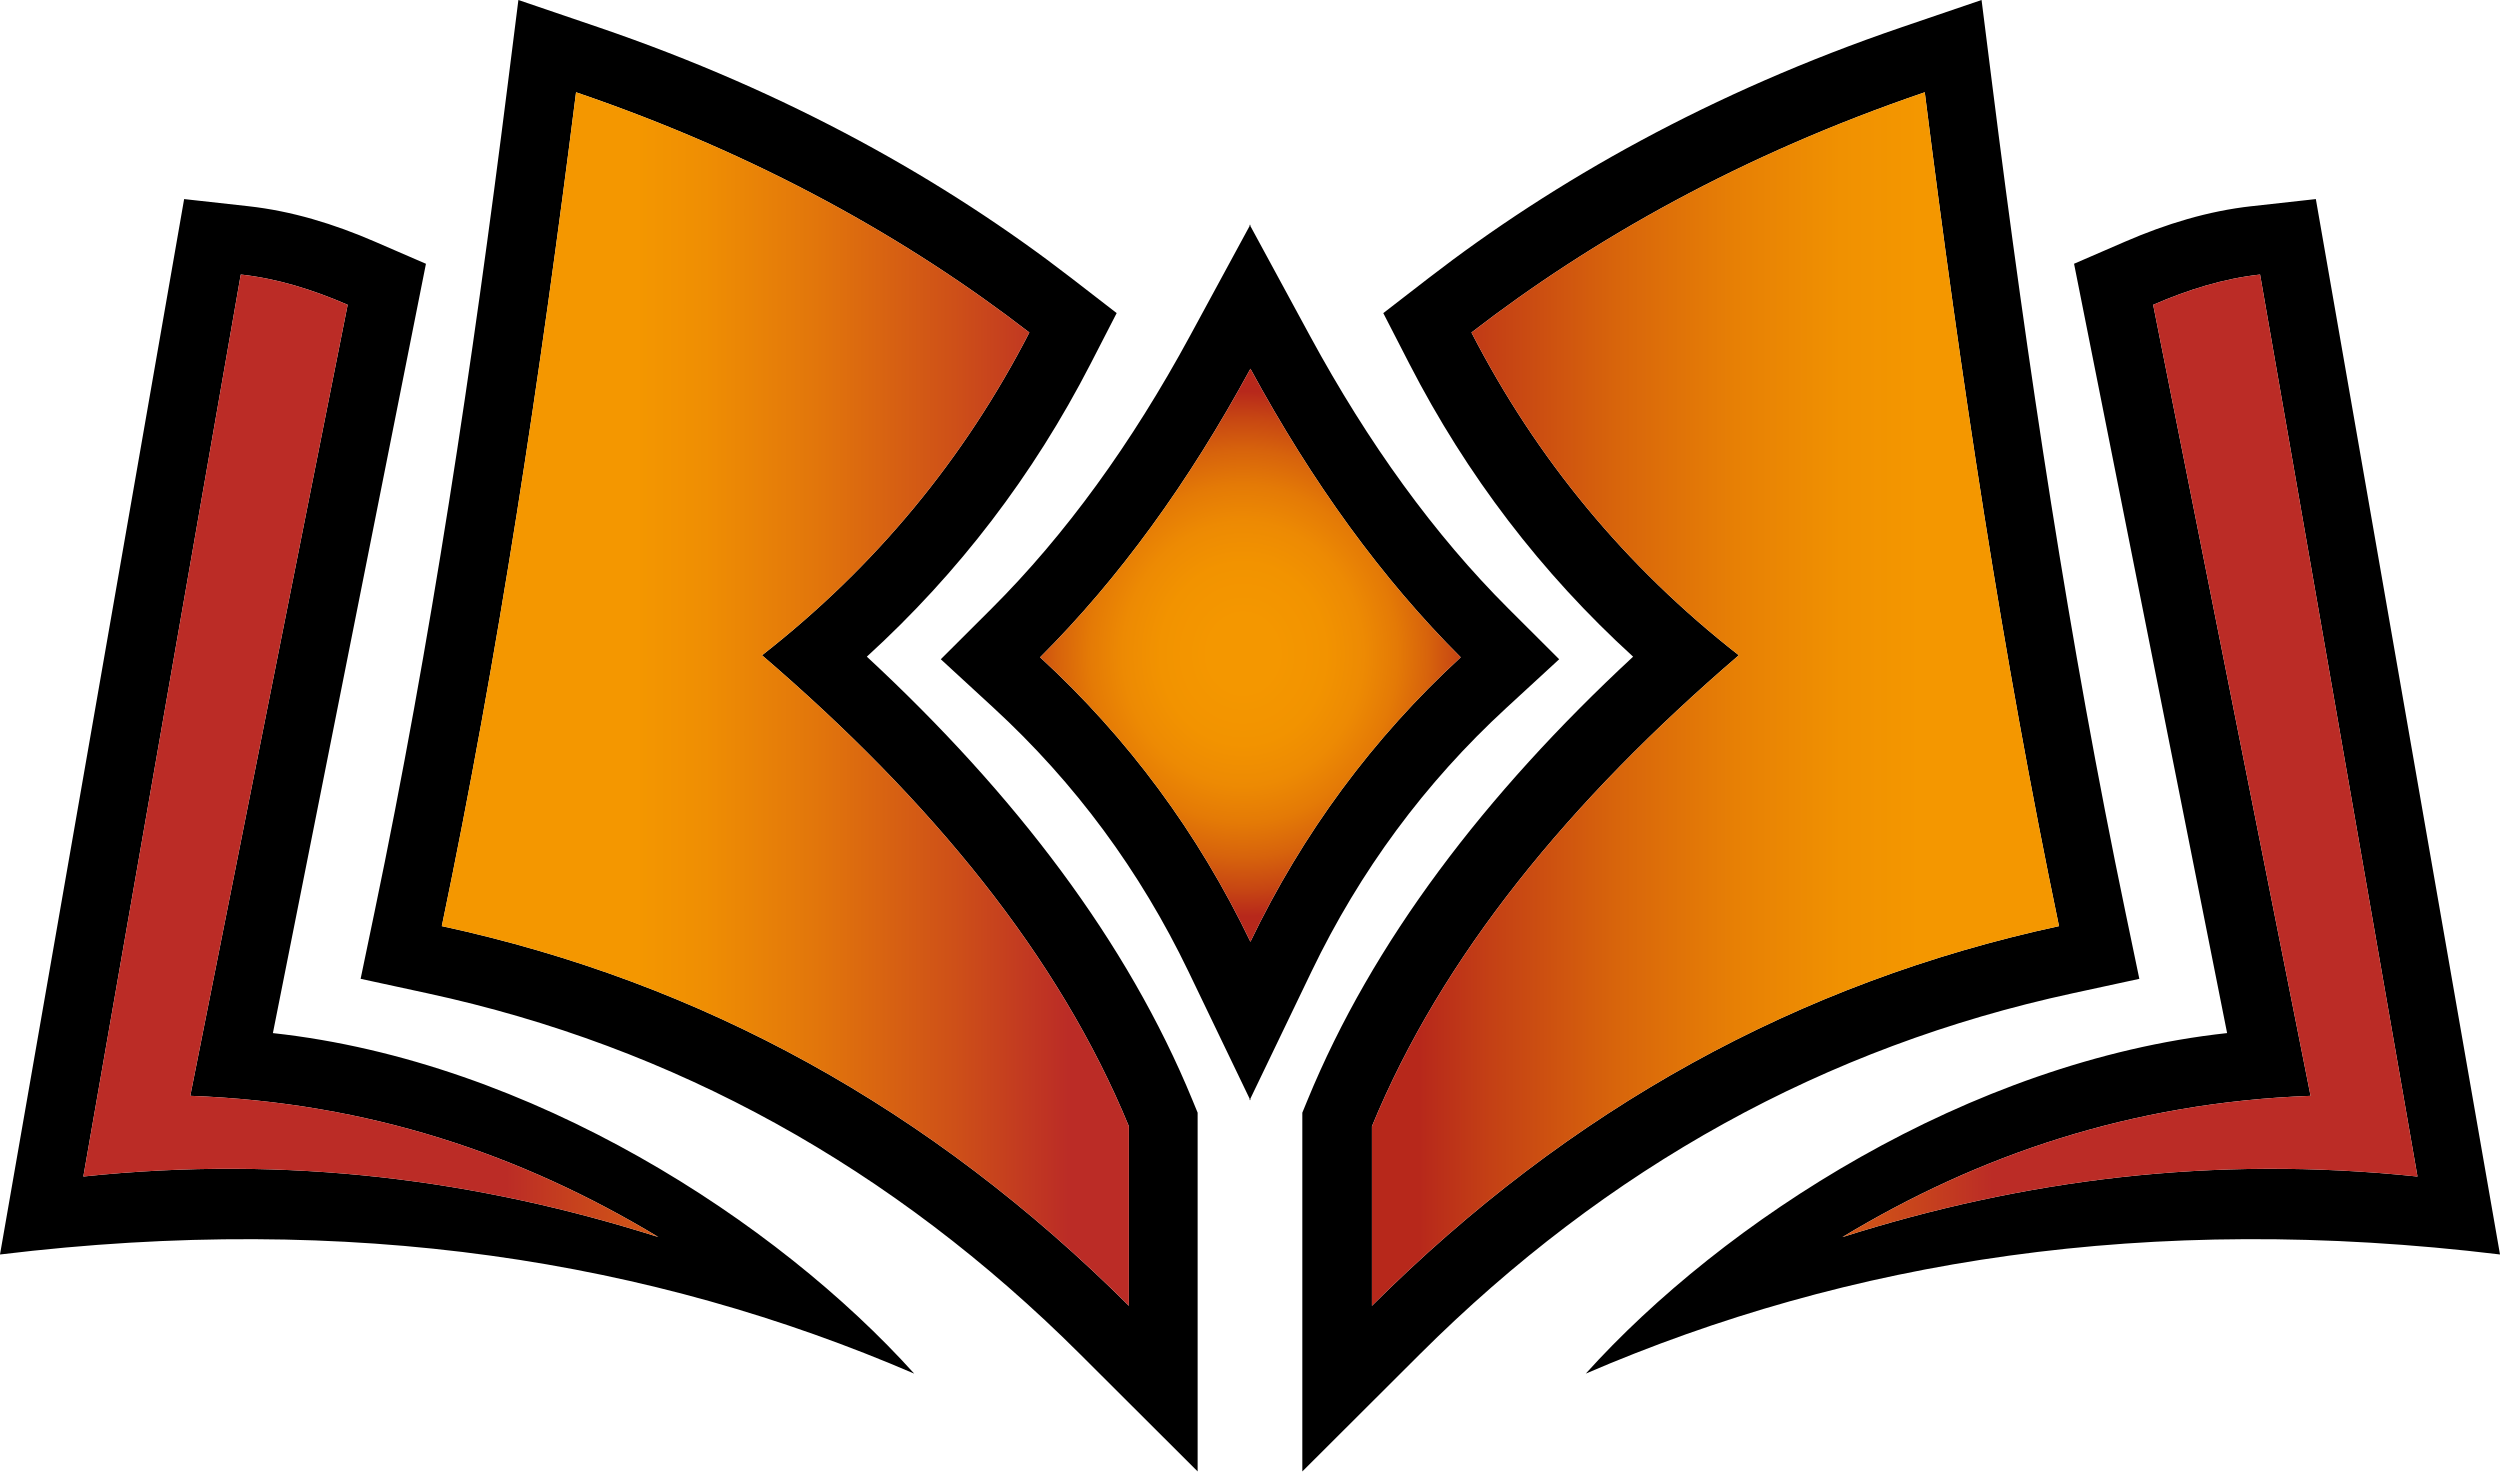
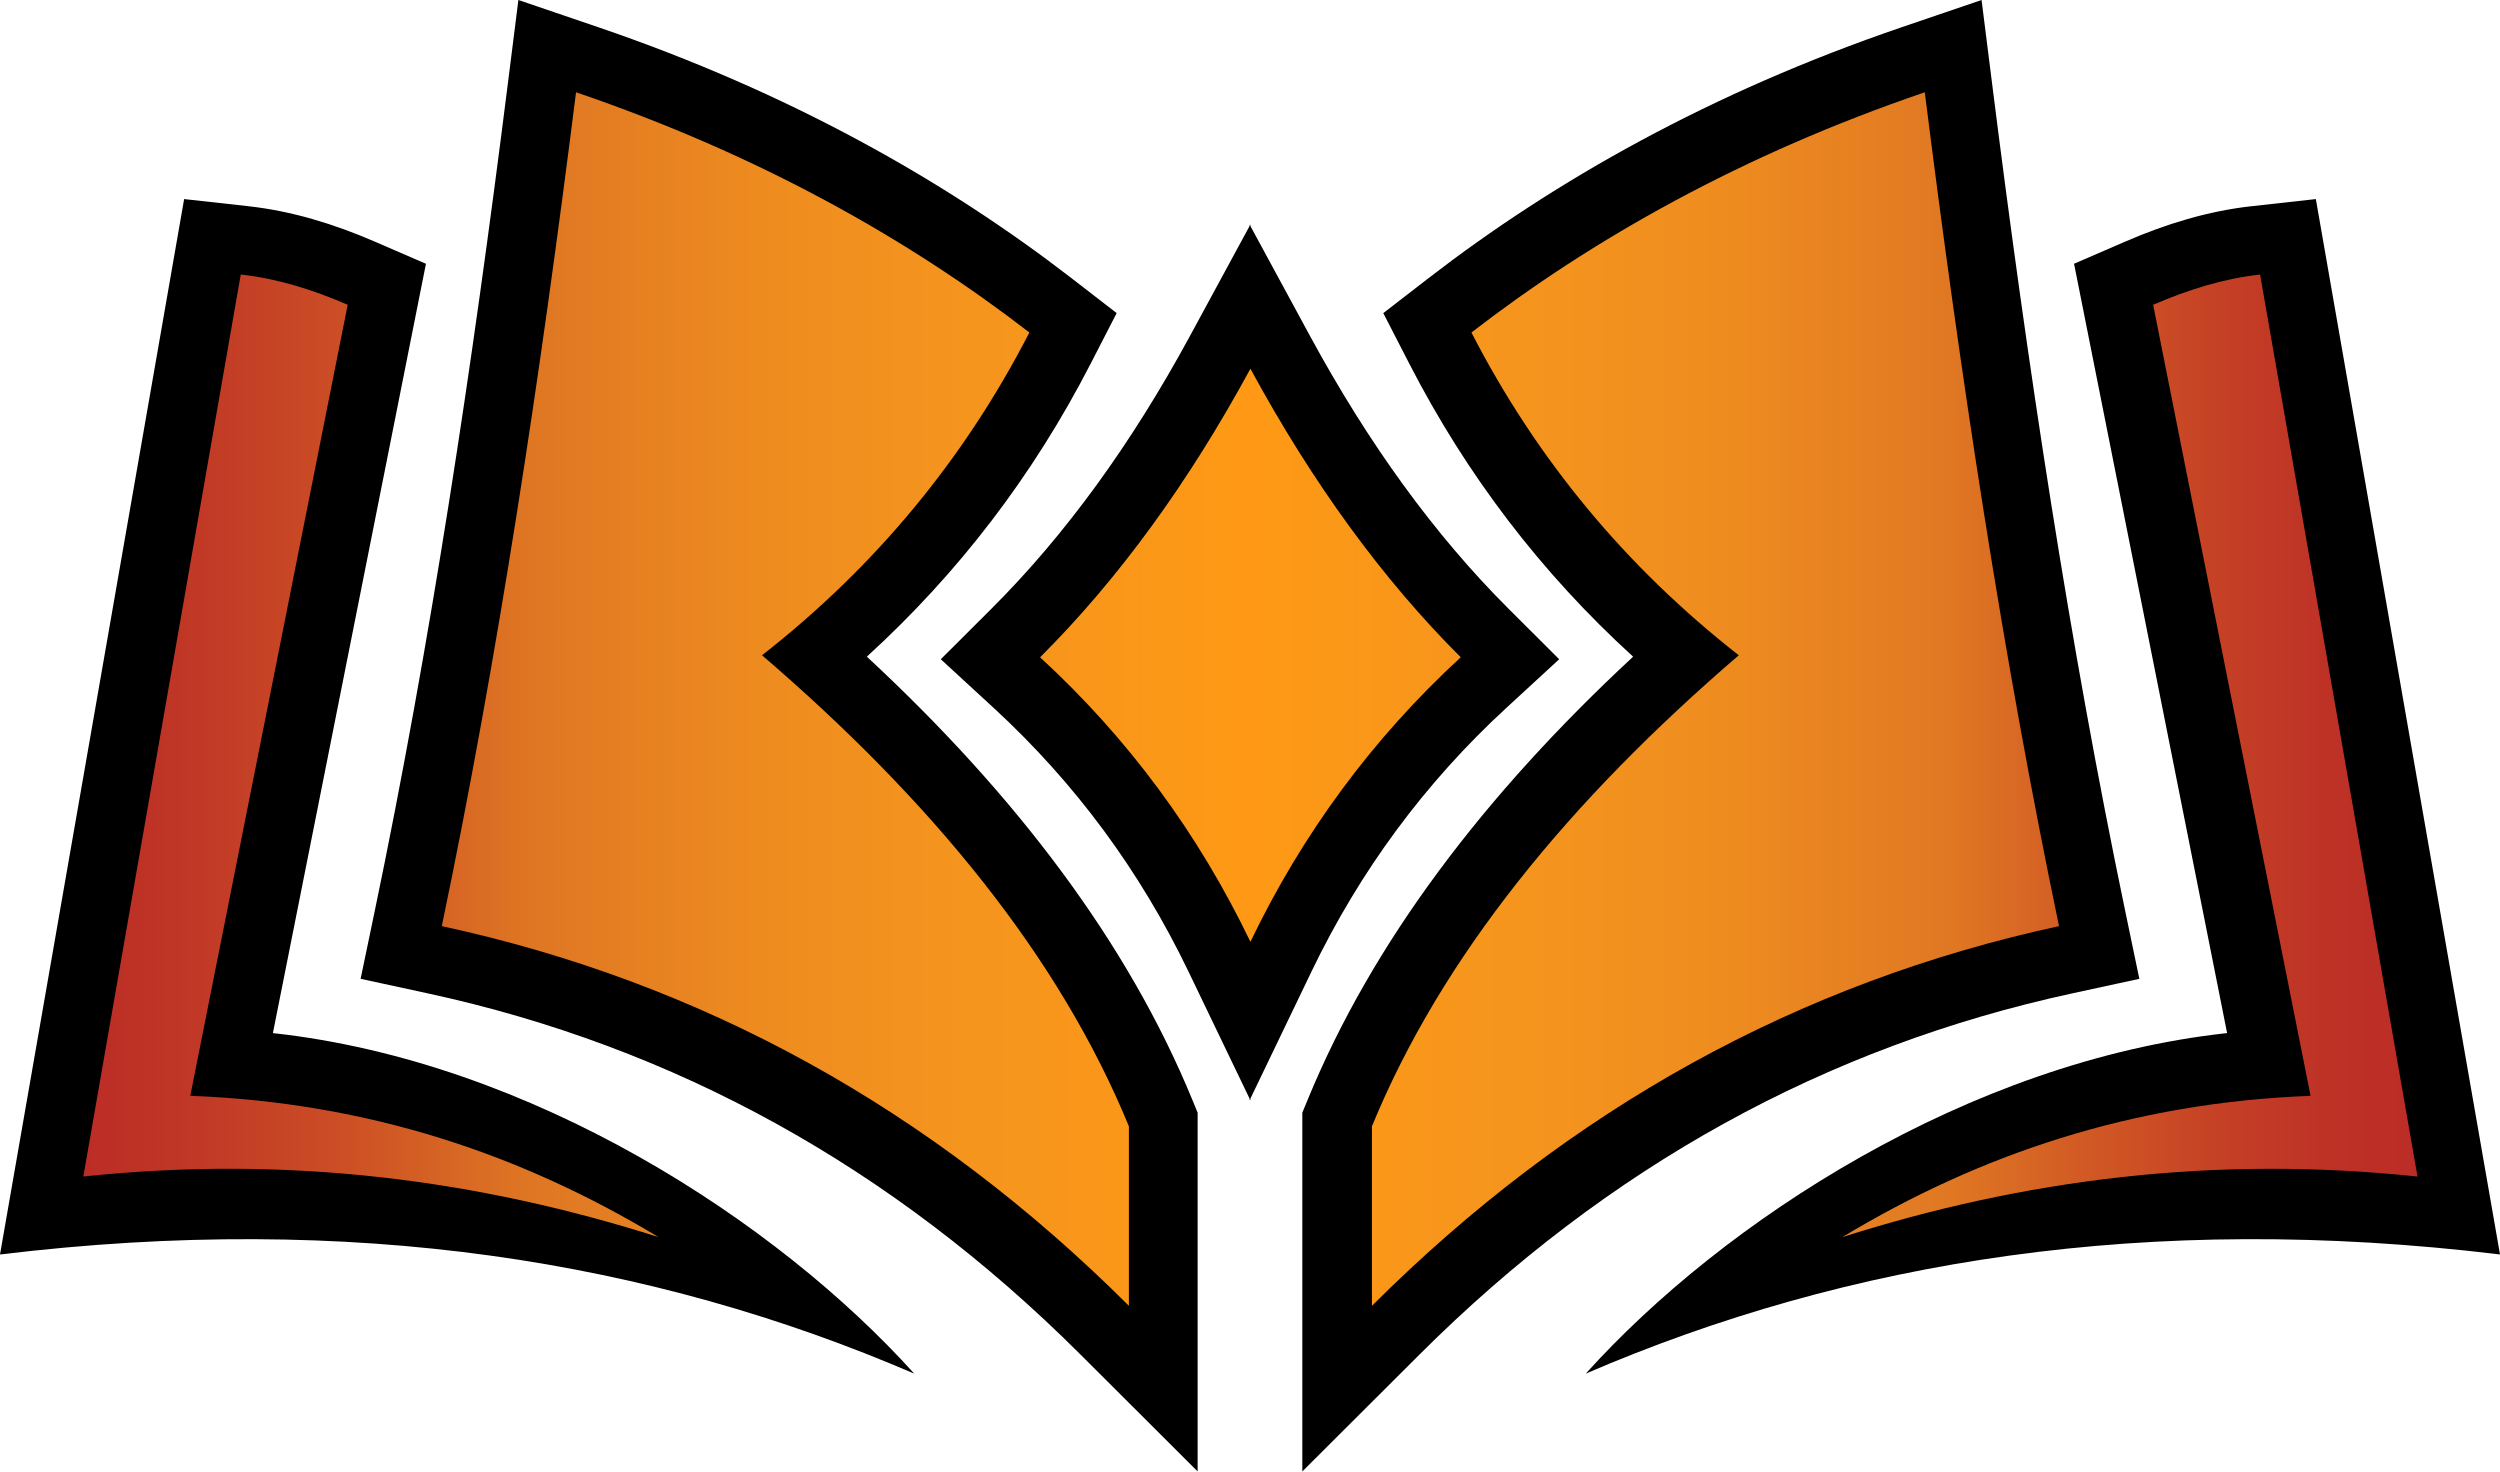
- <svg xmlns="http://www.w3.org/2000/svg" id="Layer_2" width="1080.36" height="635.88" viewBox="0 0 1080.36 635.88">
-   <defs>
-     <style>.cls-1{fill:url(#linear-gradient-3);}.cls-1,.cls-2,.cls-3,.cls-4{fill-rule:evenodd;}.cls-2{fill:url(#linear-gradient-2);}.cls-3{fill:url(#radial-gradient);}.cls-4{fill:url(#linear-gradient);}</style>
-     <radialGradient id="radial-gradient" cx="537.249" cy="282.498" fx="537.249" fy="282.498" r="120.209" gradientTransform="translate(0 -27.52223) scale(1 1.09742)" gradientUnits="userSpaceOnUse">
-       <stop offset=".116" stop-color="#f49700" />
-       <stop offset=".297" stop-color="#f29300" />
-       <stop offset=".433" stop-color="#ed8a03" />
-       <stop offset=".554" stop-color="#e47a06" />
-       <stop offset=".667" stop-color="#d7630c" />
-       <stop offset=".773" stop-color="#c74613" />
-       <stop offset=".86" stop-color="#b7281b" />
-     </radialGradient>
-     <linearGradient id="linear-gradient" x1="190.483" y1="302.09" x2="487.403" y2="302.09" gradientUnits="userSpaceOnUse">
-       <stop offset=".284" stop-color="#f49700" />
-       <stop offset=".385" stop-color="#ef8e03" />
-       <stop offset=".546" stop-color="#e2760b" />
-       <stop offset=".747" stop-color="#ce5018" />
-       <stop offset=".913" stop-color="#bb2c26" />
-     </linearGradient>
-     <linearGradient id="linear-gradient-2" x1="592.433" y1="302.09" x2="889.353" y2="302.09" gradientUnits="userSpaceOnUse">
-       <stop offset=".07" stop-color="#b7281b" />
-       <stop offset=".174" stop-color="#c44015" />
-       <stop offset=".359" stop-color="#d8650b" />
-       <stop offset=".532" stop-color="#e78005" />
-       <stop offset=".684" stop-color="#f09101" />
-       <stop offset=".8" stop-color="#f49700" />
-     </linearGradient>
-     <linearGradient id="linear-gradient-3" x1="38.26" y1="326.615" x2="1041.597" y2="326.615" gradientUnits="userSpaceOnUse">
-       <stop offset=".18" stop-color="#bb2c26" />
-       <stop offset=".21" stop-color="#c7421d" />
-       <stop offset=".259" stop-color="#d76113" />
-       <stop offset=".311" stop-color="#e3780a" />
-       <stop offset=".366" stop-color="#ec8904" />
-       <stop offset=".426" stop-color="#f29301" />
-       <stop offset=".5" stop-color="#f49700" />
-       <stop offset=".574" stop-color="#f29301" />
-       <stop offset=".634" stop-color="#ec8904" />
-       <stop offset=".689" stop-color="#e3780a" />
-       <stop offset=".741" stop-color="#d76113" />
-       <stop offset=".79" stop-color="#c7421d" />
-       <stop offset=".82" stop-color="#bb2c26" />
+ <svg xmlns="http://www.w3.org/2000/svg" id="Layer_2" data-name="Layer 2" viewBox="0 0 1080.36 635.88" version="1.1" width="1080.36" height="635.88">
+   <defs id="defs16">
+     <style id="style1">
+       .cls-1, .cls-2 {
+         fill-rule: evenodd;
+         stroke-width: 0px;
+       }
+ 
+       .cls-2 {
+         fill: url(#linear-gradient);
+       }
+     </style>
+     <linearGradient id="linear-gradient" x1="-419.63" y1="859.88" x2="-418.63" y2="859.88" gradientTransform="matrix(1008.69,0,0,-524.42,423311.13,451238.69)" gradientUnits="userSpaceOnUse">
+       <stop offset="0" stop-color="#bb2c26" id="stop1" />
+       <stop offset=".04" stop-color="#bf3526" id="stop2" />
+       <stop offset=".11" stop-color="#cb4d25" id="stop3" />
+       <stop offset=".19" stop-color="#de7523" id="stop4" />
+       <stop offset=".21" stop-color="#e17a23" id="stop5" />
+       <stop offset=".29" stop-color="#ee8b1f" id="stop6" />
+       <stop offset=".38" stop-color="#f5951e" id="stop7" />
+       <stop offset=".5" stop-color="#ff9915" id="stop8" />
+       <stop offset=".62" stop-color="#f5951e" id="stop9" />
+       <stop offset=".71" stop-color="#ee8b1f" id="stop10" />
+       <stop offset=".79" stop-color="#e17a23" id="stop11" />
+       <stop offset=".8" stop-color="#e07823" id="stop12" />
+       <stop offset=".85" stop-color="#d35d24" id="stop13" />
+       <stop offset=".91" stop-color="#c64225" id="stop14" />
+       <stop offset=".96" stop-color="#be3226" id="stop15" />
+       <stop offset="1" stop-color="#bb2c26" id="stop16" />
    </linearGradient>
  </defs>
-   <g id="m">
-     <path d="M374.6,283.77c39.74-36.25,71.93-78.44,96.66-126.5l11.3-21.97-19.56-15.12c-54.48-42.08-122.03-80.3-204.47-108.42L224.02,0l-4.56,36.16c-15.36,122.13-33.37,241.75-57.61,357.97l-6.01,28.86,28.8,6.24c106.78,23.1,200.92,74.96,282.23,156.07l50.68,50.57v-155.03l-2.23-5.42c-28.08-68.36-76.46-131.99-140.72-191.65ZM487.84,564.3c-85.52-85.32-184.61-139.78-296.92-164.08,24.4-116.99,42.54-237.4,58.01-360.34h.01c78.98,26.93,143.71,63.49,195.9,103.81-28.13,54.65-66.58,101.2-115.54,139.48,73.3,62.92,128.41,130.21,158.54,203.56v77.57ZM650.99,305.88l22.8-20.99-21.94-21.89c-31.99-31.93-60.5-71.29-85.75-117.84l-25.74-47.46v-.68l-.19.35-.18-.35v.68l-25.74,47.46c-25.25,46.55-53.76,85.91-85.75,117.84l-21.94,21.89,22.8,20.99c35.27,32.46,63.31,70.48,84.24,113.98l26.39,54.88v.77l.18-.38.19.38v-.77l26.39-54.88c20.93-43.5,48.97-81.52,84.24-113.98ZM449.47,284.04c33.88-33.82,64.15-75.42,90.89-124.7,26.74,49.28,57.01,90.89,90.89,124.7-38.05,35.02-68.32,76.03-90.89,122.95-22.57-46.92-52.84-87.94-90.89-122.95ZM117.93,446.45L184.07,113.99l-22-9.53c-17.81-7.72-36-13.27-54.76-15.35h-.01l-27.73-3.08L0,542.12c152.2-18.45,281.63,2.63,395.08,51.49-59.21-65.72-165.29-134.96-277.15-147.16ZM36.01,508.43L104.04,118.63c15.84,1.75,31.16,6.55,46.21,13.08l-68.02,341.84c77.4,2.9,143.51,25.58,202.31,61.04-77.75-24.73-159.92-35.54-248.53-26.16ZM1000.78,86.03l-27.73,3.08v-.01c-18.76,2.08-36.95,7.63-54.76,15.35l-22,9.53,66.14,332.46c-111.86,12.21-217.94,81.45-277.15,147.16,113.45-48.86,242.88-69.93,395.08-51.49l-79.58-456.08ZM796.18,534.6c58.8-35.46,124.91-58.14,202.31-61.04l-68.02-341.84c15.05-6.53,30.37-11.33,46.21-13.08l-0-.01,68.03,389.81c-88.61-9.38-170.78,1.43-248.53,26.16ZM924.5,423l-6.01-28.86c-24.24-116.22-42.25-235.83-57.61-357.97l-4.56-36.17-34.5,11.76-.01.01c-82.44,28.12-149.99,66.34-204.47,108.42l-19.56,15.12,11.3,21.97c24.73,48.06,56.9,90.25,96.66,126.5-64.26,59.66-112.64,123.29-140.72,191.65l-2.23,5.42v155.03l50.68-50.57c81.31-81.11,175.45-132.97,282.23-156.07l28.8-6.24ZM592.87,564.3v-77.57c30.13-73.34,85.25-140.64,158.54-203.56-48.96-38.28-87.41-84.83-115.54-139.48,52.19-40.32,116.92-76.88,195.9-103.81h.01c15.47,122.94,33.61,243.35,58.01,360.34-112.31,24.3-211.39,78.76-296.92,164.08Z" />
-     <path class="cls-3" d="M540.36,406.99c-22.57-46.92-52.84-87.94-90.89-122.95,33.88-33.82,64.15-75.42,90.89-124.7,26.74,49.28,57.01,90.89,90.89,124.7-38.05,35.02-68.32,76.03-90.89,122.95Z" />
-     <path class="cls-4" d="M248.94,39.88c78.98,26.93,143.71,63.49,195.9,103.81-28.13,54.65-66.58,101.2-115.54,139.48,73.3,62.92,128.41,130.21,158.54,203.56v77.57c-85.52-85.32-184.61-139.78-296.92-164.08,24.4-116.99,42.54-237.4,58.01-360.34h.01Z" />
-     <path class="cls-2" d="M831.78,39.88c15.47,122.94,33.61,243.35,58.01,360.34-112.31,24.3-211.39,78.76-296.92,164.08v-77.57c30.13-73.34,85.25-140.64,158.54-203.56-48.96-38.28-87.41-84.83-115.54-139.48,52.19-40.32,116.92-76.88,195.9-103.81h.01Z" />
-     <path class="cls-1" d="M104.04,118.63c15.84,1.75,31.16,6.55,46.21,13.08l-68.02,341.84c77.4,2.9,143.51,25.58,202.31,61.04-77.75-24.73-159.92-35.54-248.53-26.16L104.04,118.63ZM976.68,118.63l68.03,389.81c-88.61-9.38-170.78,1.43-248.53,26.16,58.8-35.46,124.91-58.14,202.31-61.04l-68.02-341.84c15.05-6.53,30.37-11.33,46.21-13.08h0l-0-.01Z" />
+   <g id="Layer_1-2" data-name="Layer 1" transform="translate(-0.01)">
+     <g id="g17">
+       <path class="cls-1" d="M 540,474.74 513.61,419.86 C 492.68,376.36 464.64,338.34 429.37,305.88 L 406.57,284.89 428.51,263 c 31.99,-31.93 60.5,-71.29 85.75,-117.84 L 540,97.7 v -0.68 l 0.18,0.35 0.19,-0.35 v 0.68 l 25.74,47.46 c 25.25,46.55 53.76,85.91 85.75,117.84 l 21.94,21.89 -22.8,20.99 c -35.27,32.46 -63.31,70.48 -84.24,113.98 l -26.39,54.88 v 0.77 l -0.19,-0.38 -0.18,0.38 z M 258.54,11.76 c 82.44,28.12 149.99,66.34 204.47,108.42 l 19.56,15.12 -11.3,21.97 c -24.73,48.06 -56.92,90.25 -96.66,126.5 64.26,59.66 112.64,123.29 140.72,191.65 l 2.23,5.42 V 635.87 L 466.88,585.3 C 385.57,504.19 291.43,452.33 184.65,429.23 l -28.8,-6.24 6.01,-28.86 C 186.1,277.91 204.11,158.29 219.47,36.16 L 224.03,0 Z M 107.32,89.11 c 18.76,2.08 36.95,7.63 54.76,15.35 l 22,9.53 -66.14,332.46 C 229.8,458.65 335.88,527.89 395.09,593.61 281.64,544.75 152.21,523.67 0.01,542.12 L 79.58,86.03 107.31,89.11 Z M 821.83,11.76 856.33,0 l 4.56,36.17 c 15.36,122.14 33.37,241.75 57.61,357.97 l 6.01,28.86 -28.8,6.24 C 788.93,452.34 694.79,504.2 613.48,585.31 L 562.8,635.88 V 480.85 l 2.23,-5.42 c 28.08,-68.36 76.46,-131.99 140.72,-191.65 -39.76,-36.25 -71.93,-78.44 -96.66,-126.5 l -11.3,-21.97 19.56,-15.12 C 671.83,78.11 739.38,39.89 821.82,11.77 v 0 z m 151.23,77.35 27.73,-3.08 79.58,456.08 C 928.17,523.67 798.74,544.74 685.29,593.6 744.5,527.89 850.58,458.65 962.44,446.44 l -66.14,-332.46 22,-9.53 c 17.81,-7.72 36,-13.27 54.76,-15.35 v 0 z" id="path16" />
+       <path class="cls-2" d="m 540.37,406.99 c -22.57,-46.92 -52.84,-87.94 -90.89,-122.95 33.88,-33.82 64.15,-75.42 90.89,-124.7 26.74,49.28 57.01,90.89 90.89,124.7 -38.05,35.02 -68.32,76.03 -90.89,122.95 z M 248.95,39.88 c 78.98,26.93 143.71,63.49 195.9,103.81 -28.13,54.65 -66.58,101.2 -115.54,139.48 73.3,62.92 128.41,130.21 158.54,203.56 V 564.3 C 402.33,478.98 303.24,424.52 190.93,400.22 215.33,283.23 233.47,162.82 248.94,39.88 v 0 z m -144.9,78.75 c 15.84,1.75 31.16,6.55 46.21,13.08 L 82.24,473.55 c 77.4,2.9 143.51,25.58 202.31,61.04 C 206.8,509.86 124.63,499.05 36.02,508.43 Z M 831.79,39.88 C 847.26,162.82 865.4,283.23 889.8,400.22 777.49,424.52 678.41,478.98 592.88,564.3 V 486.73 C 623.01,413.39 678.13,346.09 751.42,283.17 702.46,244.89 664.01,198.34 635.88,143.69 688.07,103.37 752.8,66.81 831.78,39.88 v 0 z m 144.9,78.75 68.03,389.81 c -88.61,-9.38 -170.78,1.43 -248.53,26.16 58.8,-35.46 124.91,-58.14 202.31,-61.04 L 930.48,131.72 c 15.05,-6.53 30.37,-11.33 46.21,-13.08 v 0 z" id="path17" style="fill:url(#linear-gradient)" />
+     </g>
  </g>
</svg>
